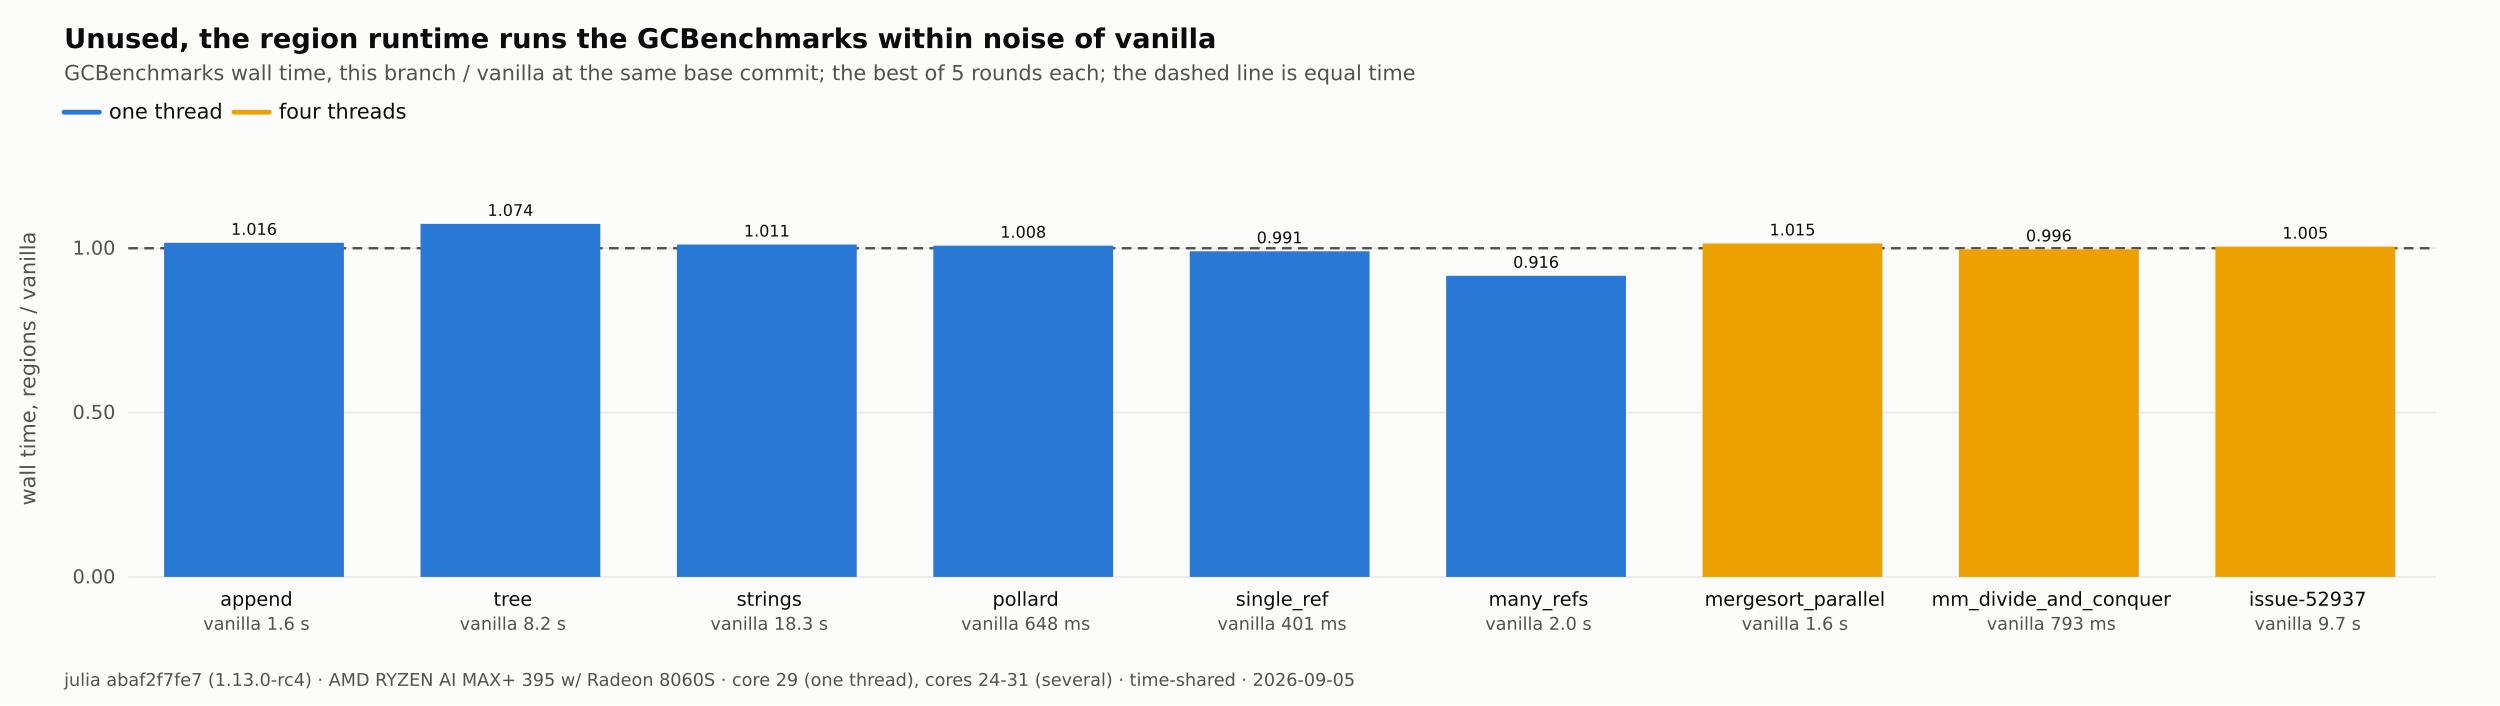
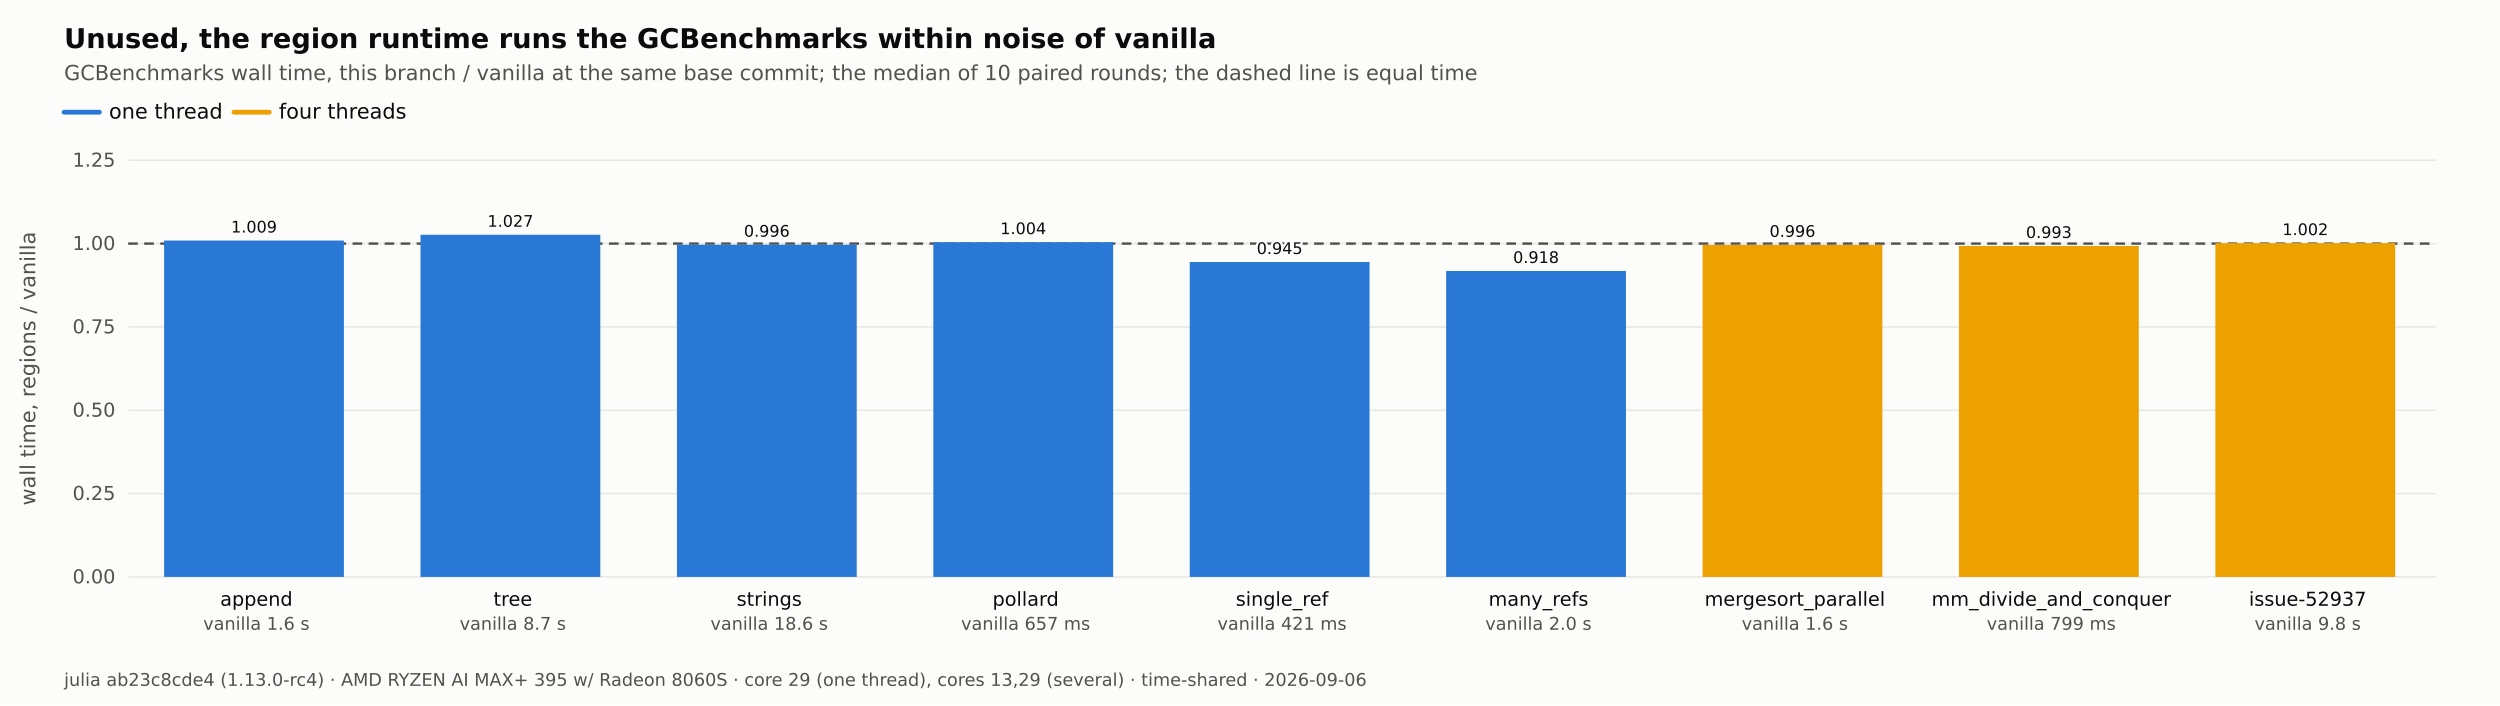
<svg xmlns="http://www.w3.org/2000/svg" viewBox="0 0 1560 440" font-size="13">
  <rect width="1560" height="440" fill="#fcfcfb" />
  <text x="40.0" y="30.0" font-family="DejaVu Sans, sans-serif" font-size="17" fill="#0b0b0b" text-anchor="start" font-weight="bold">Unused, the region runtime runs the GCBenchmarks within noise of vanilla</text>
-   <text x="40.0" y="50.0" font-family="DejaVu Sans, sans-serif" font-size="13" fill="#52514e" text-anchor="start">GCBenchmarks wall time, this branch / vanilla at the same base commit; the best of 5 rounds each; the dashed line is equal time</text>
+   <text x="40.0" y="50.0" font-family="DejaVu Sans, sans-serif" font-size="13" fill="#52514e" text-anchor="start">GCBenchmarks wall time, this branch / vanilla at the same base commit; the median of 10 paired rounds; the dashed line is equal time</text>
  <line x1="40" y1="70" x2="62" y2="70" stroke="#2a78d6" stroke-width="3" stroke-linecap="round" />
  <text x="68.0" y="74.0" font-family="DejaVu Sans, sans-serif" font-size="13" fill="#0b0b0b" text-anchor="start">one thread</text>
  <line x1="146.0" y1="70" x2="168.0" y2="70" stroke="#eda100" stroke-width="3" stroke-linecap="round" />
  <text x="174.0" y="74.0" font-family="DejaVu Sans, sans-serif" font-size="13" fill="#0b0b0b" text-anchor="start">four threads</text>
  <line x1="80" y1="360.0" x2="1520" y2="360.0" stroke="#e8e7e4" stroke-width="1" />
  <text x="72.0" y="364.0" font-family="DejaVu Sans, sans-serif" font-size="12" fill="#52514e" text-anchor="end">0.00</text>
-   <line x1="80" y1="257.4" x2="1520" y2="257.4" stroke="#e8e7e4" stroke-width="1" />
-   <text x="72.0" y="261.4" font-family="DejaVu Sans, sans-serif" font-size="12" fill="#52514e" text-anchor="end">0.50</text>
-   <line x1="80" y1="154.9" x2="1520" y2="154.9" stroke="#e8e7e4" stroke-width="1" />
-   <text x="72.0" y="158.9" font-family="DejaVu Sans, sans-serif" font-size="12" fill="#52514e" text-anchor="end">1.00</text>
-   <line x1="80" y1="154.9" x2="1520" y2="154.9" stroke="#52514e" stroke-width="1.5" stroke-dasharray="6 4" />
-   <rect x="102.4" y="151.5" width="112.2" height="208.5" fill="#2a78d6" />
-   <text x="158.5" y="146.5" font-family="DejaVu Sans, sans-serif" font-size="10" fill="#0b0b0b" text-anchor="middle" paint-order="stroke" stroke="#fcfcfb" stroke-width="3" stroke-linejoin="round">1.016</text>
+   <line x1="80" y1="308.0" x2="1520" y2="308.0" stroke="#e8e7e4" stroke-width="1" />
+   <text x="72.0" y="312.0" font-family="DejaVu Sans, sans-serif" font-size="12" fill="#52514e" text-anchor="end">0.25</text>
+   <line x1="80" y1="256.0" x2="1520" y2="256.0" stroke="#e8e7e4" stroke-width="1" />
+   <text x="72.0" y="260.0" font-family="DejaVu Sans, sans-serif" font-size="12" fill="#52514e" text-anchor="end">0.50</text>
+   <line x1="80" y1="204.0" x2="1520" y2="204.0" stroke="#e8e7e4" stroke-width="1" />
+   <text x="72.0" y="208.0" font-family="DejaVu Sans, sans-serif" font-size="12" fill="#52514e" text-anchor="end">0.75</text>
+   <line x1="80" y1="152.0" x2="1520" y2="152.0" stroke="#e8e7e4" stroke-width="1" />
+   <text x="72.0" y="156.0" font-family="DejaVu Sans, sans-serif" font-size="12" fill="#52514e" text-anchor="end">1.00</text>
+   <line x1="80" y1="100.0" x2="1520" y2="100.0" stroke="#e8e7e4" stroke-width="1" />
+   <text x="72.0" y="104.0" font-family="DejaVu Sans, sans-serif" font-size="12" fill="#52514e" text-anchor="end">1.25</text>
+   <line x1="80" y1="152.0" x2="1520" y2="152.0" stroke="#52514e" stroke-width="1.5" stroke-dasharray="6 4" />
+   <rect x="102.4" y="150.1" width="112.2" height="209.9" fill="#2a78d6" />
+   <text x="158.5" y="145.1" font-family="DejaVu Sans, sans-serif" font-size="10" fill="#0b0b0b" text-anchor="middle" paint-order="stroke" stroke="#fcfcfb" stroke-width="3" stroke-linejoin="round">1.009</text>
  <text x="160.0" y="378.0" font-family="DejaVu Sans, sans-serif" font-size="12" fill="#0b0b0b" text-anchor="middle">append</text>
  <text x="160.0" y="393.0" font-family="DejaVu Sans, sans-serif" font-size="11" fill="#52514e" text-anchor="middle">vanilla 1.6 s</text>
-   <rect x="262.4" y="139.7" width="112.2" height="220.3" fill="#2a78d6" />
-   <text x="318.5" y="134.7" font-family="DejaVu Sans, sans-serif" font-size="10" fill="#0b0b0b" text-anchor="middle" paint-order="stroke" stroke="#fcfcfb" stroke-width="3" stroke-linejoin="round">1.074</text>
+   <rect x="262.4" y="146.5" width="112.2" height="213.5" fill="#2a78d6" />
+   <text x="318.5" y="141.5" font-family="DejaVu Sans, sans-serif" font-size="10" fill="#0b0b0b" text-anchor="middle" paint-order="stroke" stroke="#fcfcfb" stroke-width="3" stroke-linejoin="round">1.027</text>
  <text x="320.0" y="378.0" font-family="DejaVu Sans, sans-serif" font-size="12" fill="#0b0b0b" text-anchor="middle">tree</text>
-   <text x="320.0" y="393.0" font-family="DejaVu Sans, sans-serif" font-size="11" fill="#52514e" text-anchor="middle">vanilla 8.2 s</text>
-   <rect x="422.4" y="152.6" width="112.2" height="207.4" fill="#2a78d6" />
-   <text x="478.5" y="147.6" font-family="DejaVu Sans, sans-serif" font-size="10" fill="#0b0b0b" text-anchor="middle" paint-order="stroke" stroke="#fcfcfb" stroke-width="3" stroke-linejoin="round">1.011</text>
+   <text x="320.0" y="393.0" font-family="DejaVu Sans, sans-serif" font-size="11" fill="#52514e" text-anchor="middle">vanilla 8.7 s</text>
+   <rect x="422.4" y="152.7" width="112.2" height="207.3" fill="#2a78d6" />
+   <text x="478.5" y="147.7" font-family="DejaVu Sans, sans-serif" font-size="10" fill="#0b0b0b" text-anchor="middle" paint-order="stroke" stroke="#fcfcfb" stroke-width="3" stroke-linejoin="round">0.996</text>
  <text x="480.0" y="378.0" font-family="DejaVu Sans, sans-serif" font-size="12" fill="#0b0b0b" text-anchor="middle">strings</text>
-   <text x="480.0" y="393.0" font-family="DejaVu Sans, sans-serif" font-size="11" fill="#52514e" text-anchor="middle">vanilla 18.3 s</text>
-   <rect x="582.4" y="153.3" width="112.2" height="206.7" fill="#2a78d6" />
-   <text x="638.5" y="148.3" font-family="DejaVu Sans, sans-serif" font-size="10" fill="#0b0b0b" text-anchor="middle" paint-order="stroke" stroke="#fcfcfb" stroke-width="3" stroke-linejoin="round">1.008</text>
+   <text x="480.0" y="393.0" font-family="DejaVu Sans, sans-serif" font-size="11" fill="#52514e" text-anchor="middle">vanilla 18.6 s</text>
+   <rect x="582.4" y="151.1" width="112.2" height="208.9" fill="#2a78d6" />
+   <text x="638.5" y="146.1" font-family="DejaVu Sans, sans-serif" font-size="10" fill="#0b0b0b" text-anchor="middle" paint-order="stroke" stroke="#fcfcfb" stroke-width="3" stroke-linejoin="round">1.004</text>
  <text x="640.0" y="378.0" font-family="DejaVu Sans, sans-serif" font-size="12" fill="#0b0b0b" text-anchor="middle">pollard</text>
-   <text x="640.0" y="393.0" font-family="DejaVu Sans, sans-serif" font-size="11" fill="#52514e" text-anchor="middle">vanilla 648 ms</text>
-   <rect x="742.4" y="156.8" width="112.2" height="203.2" fill="#2a78d6" />
-   <text x="798.5" y="151.8" font-family="DejaVu Sans, sans-serif" font-size="10" fill="#0b0b0b" text-anchor="middle" paint-order="stroke" stroke="#fcfcfb" stroke-width="3" stroke-linejoin="round">0.991</text>
+   <text x="640.0" y="393.0" font-family="DejaVu Sans, sans-serif" font-size="11" fill="#52514e" text-anchor="middle">vanilla 657 ms</text>
+   <rect x="742.4" y="163.5" width="112.2" height="196.5" fill="#2a78d6" />
+   <text x="798.5" y="158.5" font-family="DejaVu Sans, sans-serif" font-size="10" fill="#0b0b0b" text-anchor="middle" paint-order="stroke" stroke="#fcfcfb" stroke-width="3" stroke-linejoin="round">0.945</text>
  <text x="800.0" y="378.0" font-family="DejaVu Sans, sans-serif" font-size="12" fill="#0b0b0b" text-anchor="middle">single_ref</text>
-   <text x="800.0" y="393.0" font-family="DejaVu Sans, sans-serif" font-size="11" fill="#52514e" text-anchor="middle">vanilla 401 ms</text>
-   <rect x="902.4" y="172.1" width="112.2" height="187.9" fill="#2a78d6" />
-   <text x="958.5" y="167.1" font-family="DejaVu Sans, sans-serif" font-size="10" fill="#0b0b0b" text-anchor="middle" paint-order="stroke" stroke="#fcfcfb" stroke-width="3" stroke-linejoin="round">0.916</text>
+   <text x="800.0" y="393.0" font-family="DejaVu Sans, sans-serif" font-size="11" fill="#52514e" text-anchor="middle">vanilla 421 ms</text>
+   <rect x="902.4" y="169.1" width="112.2" height="190.9" fill="#2a78d6" />
+   <text x="958.5" y="164.1" font-family="DejaVu Sans, sans-serif" font-size="10" fill="#0b0b0b" text-anchor="middle" paint-order="stroke" stroke="#fcfcfb" stroke-width="3" stroke-linejoin="round">0.918</text>
  <text x="960.0" y="378.0" font-family="DejaVu Sans, sans-serif" font-size="12" fill="#0b0b0b" text-anchor="middle">many_refs</text>
  <text x="960.0" y="393.0" font-family="DejaVu Sans, sans-serif" font-size="11" fill="#52514e" text-anchor="middle">vanilla 2.0 s</text>
-   <rect x="1062.4" y="151.9" width="112.2" height="208.1" fill="#eda100" />
-   <text x="1118.5" y="146.9" font-family="DejaVu Sans, sans-serif" font-size="10" fill="#0b0b0b" text-anchor="middle" paint-order="stroke" stroke="#fcfcfb" stroke-width="3" stroke-linejoin="round">1.015</text>
+   <rect x="1062.4" y="152.8" width="112.2" height="207.2" fill="#eda100" />
+   <text x="1118.5" y="147.8" font-family="DejaVu Sans, sans-serif" font-size="10" fill="#0b0b0b" text-anchor="middle" paint-order="stroke" stroke="#fcfcfb" stroke-width="3" stroke-linejoin="round">0.996</text>
  <text x="1120.0" y="378.0" font-family="DejaVu Sans, sans-serif" font-size="12" fill="#0b0b0b" text-anchor="middle">mergesort_parallel</text>
  <text x="1120.0" y="393.0" font-family="DejaVu Sans, sans-serif" font-size="11" fill="#52514e" text-anchor="middle">vanilla 1.6 s</text>
-   <rect x="1222.4" y="155.6" width="112.2" height="204.4" fill="#eda100" />
-   <text x="1278.5" y="150.6" font-family="DejaVu Sans, sans-serif" font-size="10" fill="#0b0b0b" text-anchor="middle" paint-order="stroke" stroke="#fcfcfb" stroke-width="3" stroke-linejoin="round">0.996</text>
+   <rect x="1222.4" y="153.5" width="112.2" height="206.5" fill="#eda100" />
+   <text x="1278.5" y="148.5" font-family="DejaVu Sans, sans-serif" font-size="10" fill="#0b0b0b" text-anchor="middle" paint-order="stroke" stroke="#fcfcfb" stroke-width="3" stroke-linejoin="round">0.993</text>
  <text x="1280.0" y="378.0" font-family="DejaVu Sans, sans-serif" font-size="12" fill="#0b0b0b" text-anchor="middle">mm_divide_and_conquer</text>
-   <text x="1280.0" y="393.0" font-family="DejaVu Sans, sans-serif" font-size="11" fill="#52514e" text-anchor="middle">vanilla 793 ms</text>
-   <rect x="1382.4" y="153.9" width="112.2" height="206.1" fill="#eda100" />
-   <text x="1438.5" y="148.9" font-family="DejaVu Sans, sans-serif" font-size="10" fill="#0b0b0b" text-anchor="middle" paint-order="stroke" stroke="#fcfcfb" stroke-width="3" stroke-linejoin="round">1.005</text>
+   <text x="1280.0" y="393.0" font-family="DejaVu Sans, sans-serif" font-size="11" fill="#52514e" text-anchor="middle">vanilla 799 ms</text>
+   <rect x="1382.4" y="151.7" width="112.2" height="208.3" fill="#eda100" />
+   <text x="1438.5" y="146.7" font-family="DejaVu Sans, sans-serif" font-size="10" fill="#0b0b0b" text-anchor="middle" paint-order="stroke" stroke="#fcfcfb" stroke-width="3" stroke-linejoin="round">1.002</text>
  <text x="1440.0" y="378.0" font-family="DejaVu Sans, sans-serif" font-size="12" fill="#0b0b0b" text-anchor="middle">issue-52937</text>
-   <text x="1440.0" y="393.0" font-family="DejaVu Sans, sans-serif" font-size="11" fill="#52514e" text-anchor="middle">vanilla 9.7 s</text>
+   <text x="1440.0" y="393.0" font-family="DejaVu Sans, sans-serif" font-size="11" fill="#52514e" text-anchor="middle">vanilla 9.8 s</text>
  <text x="22.0" y="230.0" font-family="DejaVu Sans, sans-serif" font-size="13" fill="#52514e" text-anchor="middle" transform="rotate(-90 22 230.0)">wall time, regions / vanilla</text>
-   <text x="40.0" y="428.0" font-family="DejaVu Sans, sans-serif" font-size="11" fill="#52514e" text-anchor="start">julia abaf2f7fe7 (1.13.0-rc4) · AMD RYZEN AI MAX+ 395 w/ Radeon 8060S · core 29 (one thread), cores 24-31 (several) · time-shared · 2026-09-05</text>
+   <text x="40.0" y="428.0" font-family="DejaVu Sans, sans-serif" font-size="11" fill="#52514e" text-anchor="start">julia ab23c8cde4 (1.13.0-rc4) · AMD RYZEN AI MAX+ 395 w/ Radeon 8060S · core 29 (one thread), cores 13,29 (several) · time-shared · 2026-09-06</text>
</svg>
